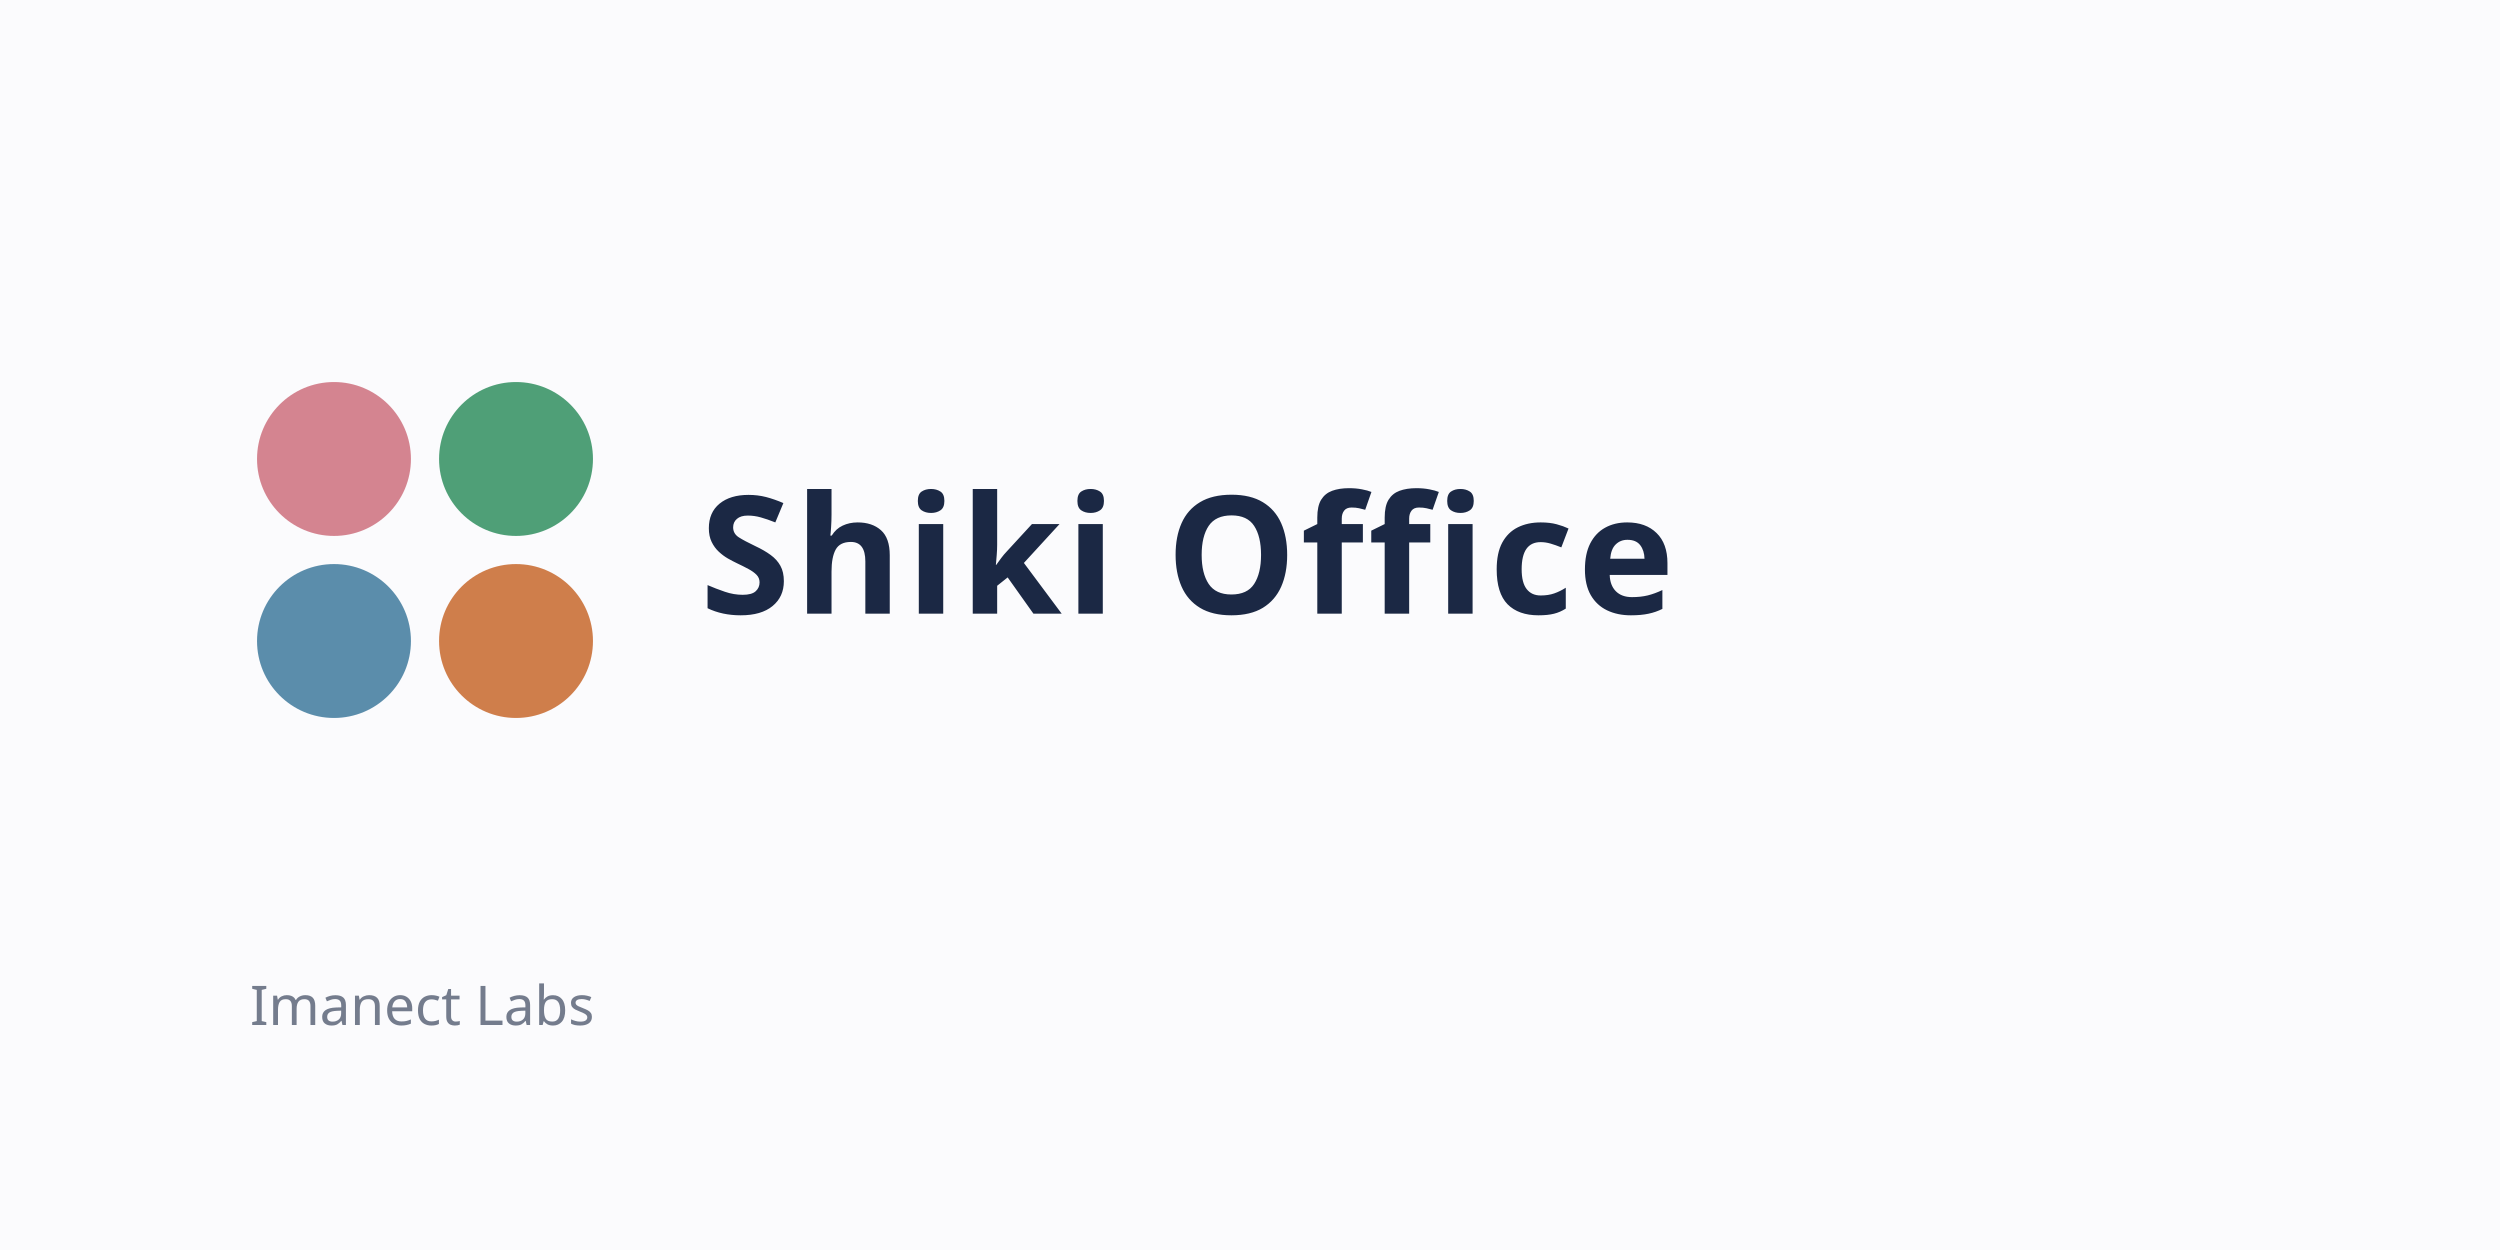
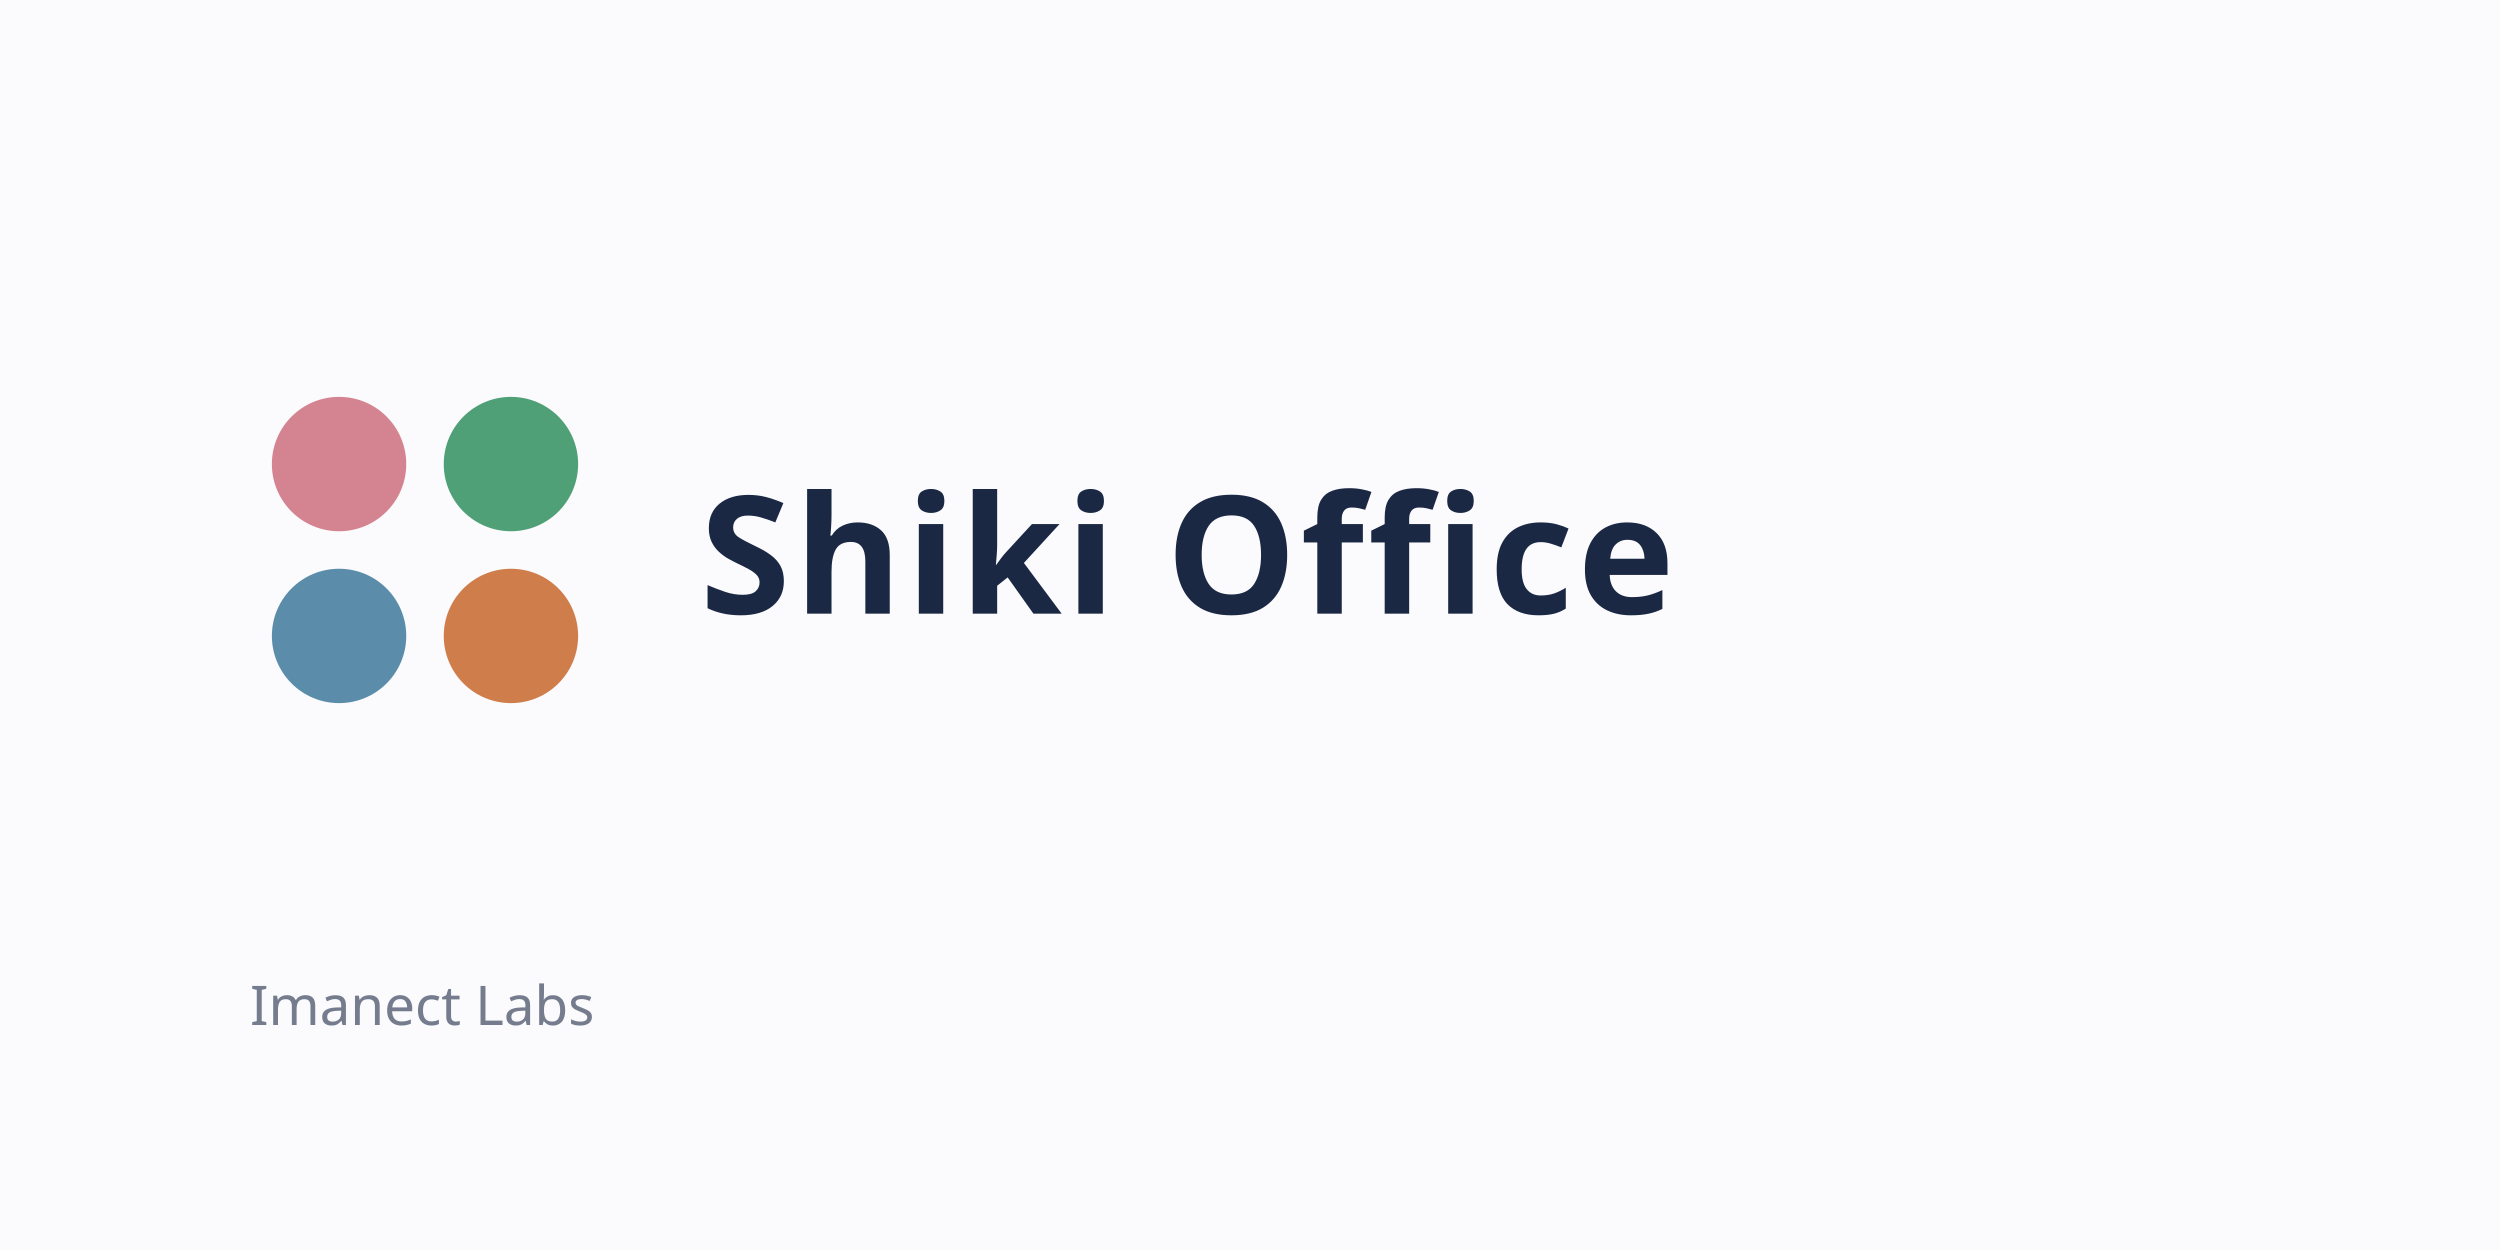
<svg xmlns="http://www.w3.org/2000/svg" width="640" height="320" viewBox="0 0 640 320">
  <rect width="640" height="320" fill="#fbfbfd" />
-   <circle cx="85.5" cy="117.5" r="19.7" fill="#d48490" />
-   <circle cx="132.1" cy="117.5" r="19.7" fill="#4f9f77" />
-   <circle cx="132.1" cy="164.1" r="19.7" fill="#cf7e4b" />
-   <circle cx="85.5" cy="164.1" r="19.7" fill="#5b8dab" />
+   <circle cx="86.8" cy="118.8" r="17.2" fill="#d48490" />
+   <circle cx="130.8" cy="118.8" r="17.2" fill="#4f9f77" />
+   <circle cx="130.8" cy="162.8" r="17.2" fill="#cf7e4b" />
+   <circle cx="86.8" cy="162.8" r="17.2" fill="#5b8dab" />
  <text x="179.2" y="140.8" dominant-baseline="central" font-family="Noto Sans, DejaVu Sans, sans-serif" font-size="42" font-weight="600" letter-spacing="1" fill="#1b2844">Shiki Office</text>
  <text x="64.0" y="262.4" font-family="Noto Sans, DejaVu Sans, sans-serif" font-size="14" fill="#1b2844" fill-opacity="0.6">Imanect Labs</text>
</svg>
